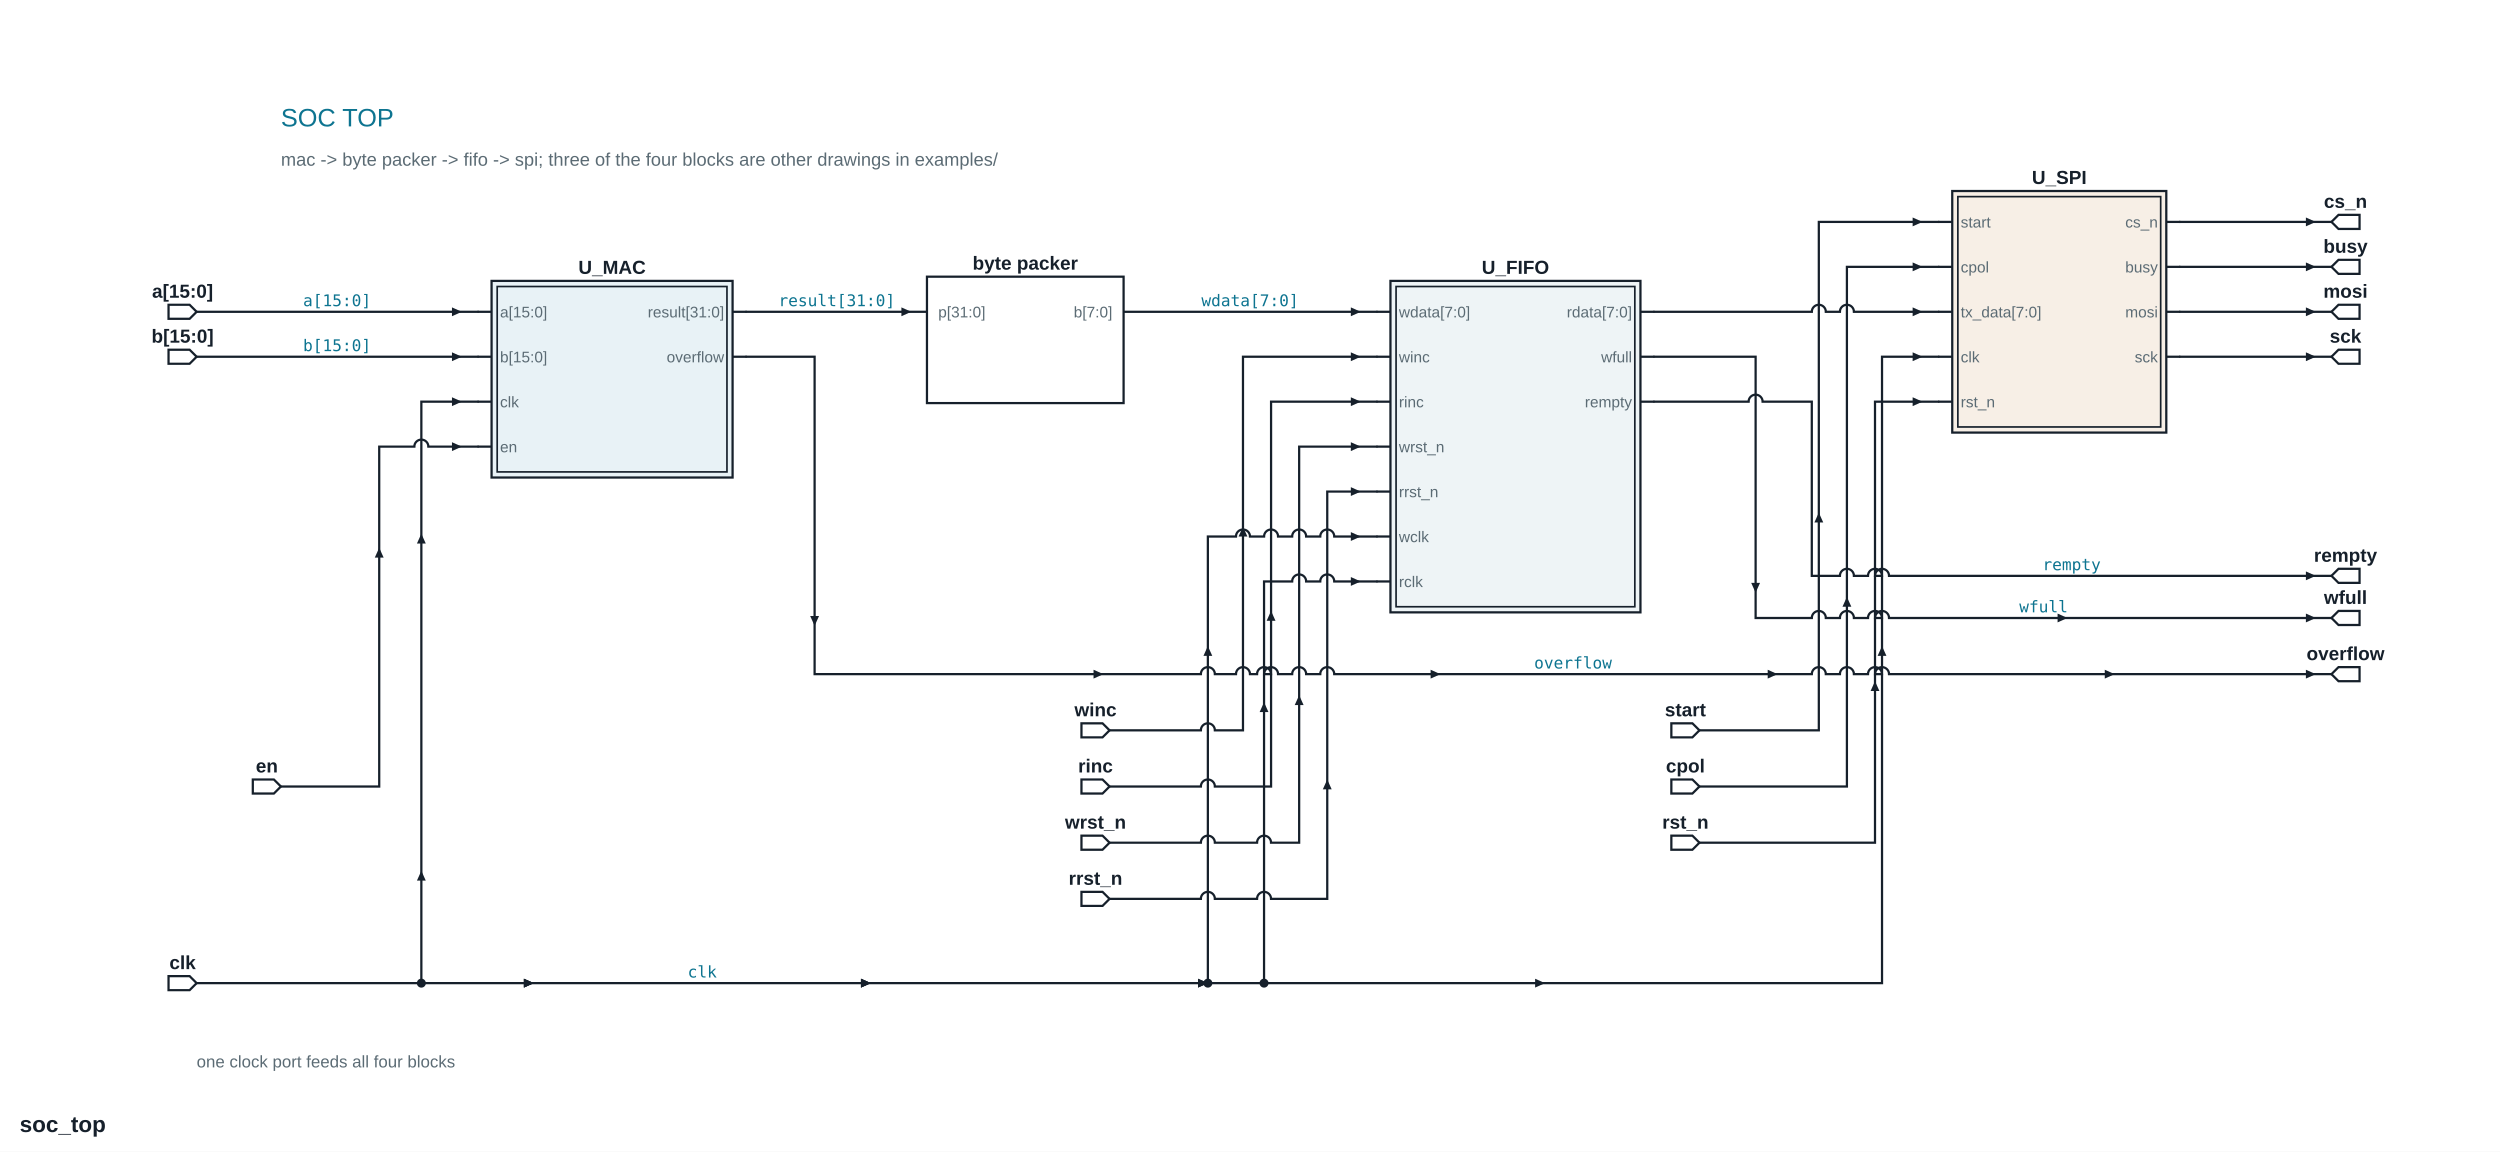
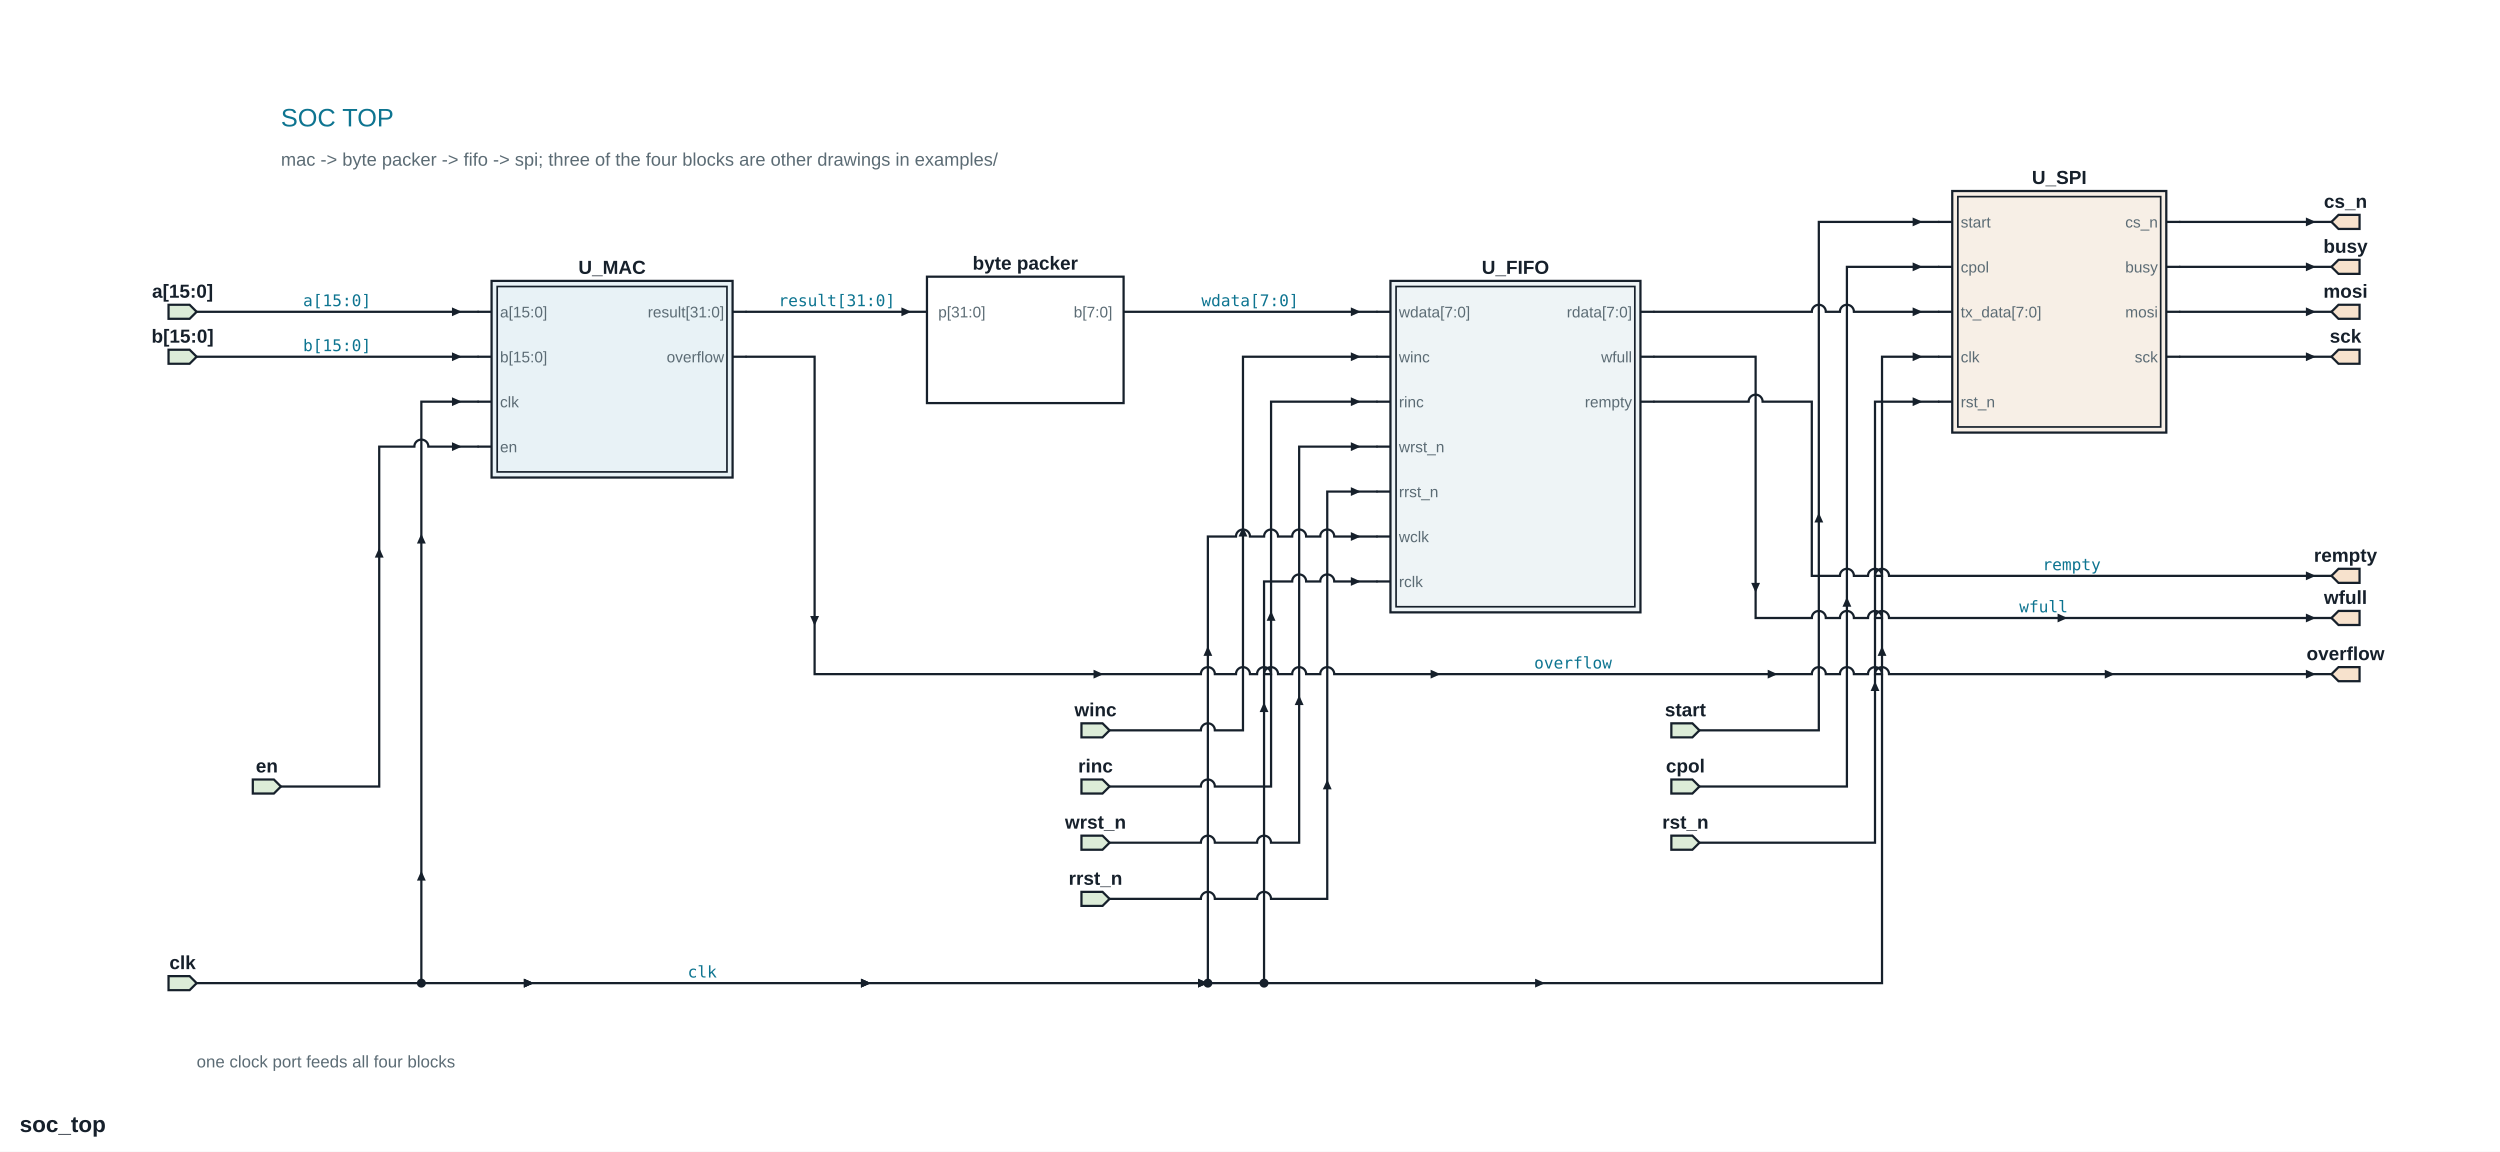
<svg xmlns="http://www.w3.org/2000/svg" width="1780" height="820" viewBox="0 0 1780 820" font-family="'IBM Plex Sans','IBM Plex Sans Text',Arial,Helvetica,sans-serif">
  <rect x="0" y="0" width="1780" height="820" fill="#ffffff" />
  <g class="dl-shapes">
    <text x="200" y="90" text-anchor="start" font-family="'IBM Plex Sans','IBM Plex Sans Text',Arial,Helvetica,sans-serif" font-size="18" fill="#0d7490">SOC TOP</text>
    <text x="200" y="118" text-anchor="start" font-family="'IBM Plex Sans','IBM Plex Sans Text',Arial,Helvetica,sans-serif" font-size="13" fill="#5b6b74">mac -&gt; byte packer -&gt; fifo -&gt; spi;  three of the four blocks are other drawings in examples/</text>
    <text x="140" y="760" text-anchor="start" font-family="'IBM Plex Sans','IBM Plex Sans Text',Arial,Helvetica,sans-serif" font-size="12" fill="#5b6b74">one clock port feeds all four blocks</text>
  </g>
  <g class="dl-nets">
    <path class="dl-net" data-id="n1" d="M200 560 L270 560 L270 318 L295 318 A5 5 0 0 1 305 318 L340 318" fill="none" stroke="#16202b" stroke-width="1.6" stroke-linejoin="miter" stroke-linecap="square" />
    <path class="dl-net" data-id="n2" d="M790 520 L855 520 A5 5 0 0 1 865 520 L885 520 L885 254 L980 254" fill="none" stroke="#16202b" stroke-width="1.6" stroke-linejoin="miter" stroke-linecap="square" />
    <path class="dl-net" data-id="n3" d="M790 560 L855 560 A5 5 0 0 1 865 560 L905 560 L905 286 L980 286" fill="none" stroke="#16202b" stroke-width="1.6" stroke-linejoin="miter" stroke-linecap="square" />
    <path class="dl-net" data-id="n4" d="M790 600 L855 600 A5 5 0 0 1 865 600 L895 600 A5 5 0 0 1 905 600 L925 600 L925 318 L980 318" fill="none" stroke="#16202b" stroke-width="1.6" stroke-linejoin="miter" stroke-linecap="square" />
    <path class="dl-net" data-id="n5" d="M790 640 L855 640 A5 5 0 0 1 865 640 L895 640 A5 5 0 0 1 905 640 L945 640 L945 350 L980 350" fill="none" stroke="#16202b" stroke-width="1.6" stroke-linejoin="miter" stroke-linecap="square" />
    <path class="dl-net" data-id="n6" d="M1210 520 L1295 520 L1295 158 L1380 158" fill="none" stroke="#16202b" stroke-width="1.6" stroke-linejoin="miter" stroke-linecap="square" />
    <path class="dl-net" data-id="n7" d="M1210 560 L1315 560 L1315 190 L1380 190" fill="none" stroke="#16202b" stroke-width="1.6" stroke-linejoin="miter" stroke-linecap="square" />
    <path class="dl-net" data-id="n8" d="M1210 600 L1335 600 L1335 286 L1380 286" fill="none" stroke="#16202b" stroke-width="1.6" stroke-linejoin="miter" stroke-linecap="square" />
    <path class="dl-net" data-id="n9" d="M140 222 L340 222" fill="none" stroke="#16202b" stroke-width="1.6" stroke-linejoin="miter" stroke-linecap="square" />
    <path class="dl-net" data-id="n10" d="M140 254 L340 254" fill="none" stroke="#16202b" stroke-width="1.6" stroke-linejoin="miter" stroke-linecap="square" />
    <path class="dl-net" data-id="n11" d="M531.6 222 L660 222" fill="none" stroke="#16202b" stroke-width="1.6" stroke-linejoin="miter" stroke-linecap="square" />
    <path class="dl-net" data-id="n12" d="M800 222 L980 222" fill="none" stroke="#16202b" stroke-width="1.6" stroke-linejoin="miter" stroke-linecap="square" />
    <path class="dl-net" data-id="n13" d="M1178 222 L1290 222 A5 5 0 0 1 1300 222 L1310 222 A5 5 0 0 1 1320 222 L1380 222" fill="none" stroke="#16202b" stroke-width="1.6" stroke-linejoin="miter" stroke-linecap="square" />
    <path class="dl-net" data-id="n14" d="M1552.4 222 L1660 222" fill="none" stroke="#16202b" stroke-width="1.6" stroke-linejoin="miter" stroke-linecap="square" />
    <path class="dl-net" data-id="n15" d="M1552.4 254 L1660 254" fill="none" stroke="#16202b" stroke-width="1.6" stroke-linejoin="miter" stroke-linecap="square" />
    <path class="dl-net" data-id="n16" d="M1552.4 158 L1660 158" fill="none" stroke="#16202b" stroke-width="1.6" stroke-linejoin="miter" stroke-linecap="square" />
    <path class="dl-net" data-id="n17" d="M1552.4 190 L1660 190" fill="none" stroke="#16202b" stroke-width="1.6" stroke-linejoin="miter" stroke-linecap="square" />
    <path class="dl-net" data-id="n18" d="M531.6 254 L580 254 L580 480 L855 480 A5 5 0 0 1 865 480 L880 480 A5 5 0 0 1 890 480 L895 480 A5 5 0 0 1 905 480 L900 480 A5 5 0 0 1 910 480 L920 480 A5 5 0 0 1 930 480 L940 480 A5 5 0 0 1 950 480 L1290 480 A5 5 0 0 1 1300 480 L1310 480 A5 5 0 0 1 1320 480 L1330 480 A5 5 0 0 1 1340 480 L1335 480 A5 5 0 0 1 1345 480 L1660 480" fill="none" stroke="#16202b" stroke-width="1.6" stroke-linejoin="miter" stroke-linecap="square" />
    <path class="dl-net" data-id="n19" d="M1178 254 L1250 254 L1250 440 L1290 440 A5 5 0 0 1 1300 440 L1310 440 A5 5 0 0 1 1320 440 L1330 440 A5 5 0 0 1 1340 440 L1335 440 A5 5 0 0 1 1345 440 L1660 440" fill="none" stroke="#16202b" stroke-width="1.6" stroke-linejoin="miter" stroke-linecap="square" />
    <path class="dl-net" data-id="n20" d="M1178 286 L1245 286 A5 5 0 0 1 1255 286 L1290 286 L1290 410 L1310 410 A5 5 0 0 1 1320 410 L1330 410 A5 5 0 0 1 1340 410 L1335 410 A5 5 0 0 1 1345 410 L1660 410" fill="none" stroke="#16202b" stroke-width="1.6" stroke-linejoin="miter" stroke-linecap="square" />
    <path class="dl-net" data-id="n21" d="M140 700 L300 700 L300 286 L340 286 M140 700 L860 700 L860 382 L880 382 A5 5 0 0 1 890 382 L900 382 A5 5 0 0 1 910 382 L920 382 A5 5 0 0 1 930 382 L940 382 A5 5 0 0 1 950 382 L980 382 M140 700 L900 700 L900 414 L920 414 A5 5 0 0 1 930 414 L940 414 A5 5 0 0 1 950 414 L980 414 M140 700 L1340 700 L1340 254 L1380 254" fill="none" stroke="#16202b" stroke-width="1.6" stroke-linejoin="miter" stroke-linecap="square" />
    <text x="240" y="218" text-anchor="middle" font-family="'IBM Plex Mono','DejaVu Sans Mono','Courier New',monospace" font-size="11.5" fill="#0d7490">a[15:0]</text>
    <text x="240" y="250" text-anchor="middle" font-family="'IBM Plex Mono','DejaVu Sans Mono','Courier New',monospace" font-size="11.5" fill="#0d7490">b[15:0]</text>
    <text x="595.8" y="218" text-anchor="middle" font-family="'IBM Plex Mono','DejaVu Sans Mono','Courier New',monospace" font-size="11.5" fill="#0d7490">result[31:0]</text>
    <text x="890" y="218" text-anchor="middle" font-family="'IBM Plex Mono','DejaVu Sans Mono','Courier New',monospace" font-size="11.5" fill="#0d7490">wdata[7:0]</text>
    <text x="1120" y="476" text-anchor="middle" font-family="'IBM Plex Mono','DejaVu Sans Mono','Courier New',monospace" font-size="11.5" fill="#0d7490">overflow</text>
    <text x="1455" y="436" text-anchor="middle" font-family="'IBM Plex Mono','DejaVu Sans Mono','Courier New',monospace" font-size="11.5" fill="#0d7490">wfull</text>
    <text x="1475" y="406" text-anchor="middle" font-family="'IBM Plex Mono','DejaVu Sans Mono','Courier New',monospace" font-size="11.5" fill="#0d7490">rempty</text>
    <text x="500" y="696" text-anchor="middle" font-family="'IBM Plex Mono','DejaVu Sans Mono','Courier New',monospace" font-size="11.5" fill="#0d7490">clk</text>
    <polygon points="270,390 273.15,397 266.85,397" fill="#16202b" />
    <polygon points="328.8,318 321.8,321.15 321.8,314.85" fill="#16202b" />
    <polygon points="885,375 888.15,382 881.85,382" fill="#16202b" />
    <polygon points="968.8,254 961.8,257.15 961.8,250.85" fill="#16202b" />
    <polygon points="905,435 908.15,442 901.85,442" fill="#16202b" />
    <polygon points="968.8,286 961.8,289.15 961.8,282.85" fill="#16202b" />
    <polygon points="925,495 928.15,502 921.85,502" fill="#16202b" />
    <polygon points="968.8,318 961.8,321.15 961.8,314.85" fill="#16202b" />
    <polygon points="945,555 948.15,562 941.85,562" fill="#16202b" />
    <polygon points="968.8,350 961.8,353.15 961.8,346.85" fill="#16202b" />
    <polygon points="1295,365 1298.15,372 1291.85,372" fill="#16202b" />
    <polygon points="1368.8,158 1361.8,161.15 1361.8,154.85" fill="#16202b" />
    <polygon points="1315,425 1318.15,432 1311.85,432" fill="#16202b" />
    <polygon points="1368.8,190 1361.8,193.15 1361.8,186.85" fill="#16202b" />
    <polygon points="1335,485 1338.15,492 1331.85,492" fill="#16202b" />
    <polygon points="1368.8,286 1361.8,289.15 1361.8,282.85" fill="#16202b" />
    <polygon points="328.8,222 321.8,225.15 321.8,218.85" fill="#16202b" />
    <polygon points="328.8,254 321.8,257.15 321.8,250.85" fill="#16202b" />
    <polygon points="648.8,222 641.8,225.15 641.8,218.85" fill="#16202b" />
    <polygon points="968.8,222 961.8,225.15 961.8,218.85" fill="#16202b" />
    <polygon points="1368.8,222 1361.8,225.15 1361.8,218.85" fill="#16202b" />
    <polygon points="1648.8,222 1641.8,225.15 1641.8,218.85" fill="#16202b" />
    <polygon points="1648.8,254 1641.8,257.15 1641.8,250.85" fill="#16202b" />
    <polygon points="1648.8,158 1641.8,161.15 1641.8,154.85" fill="#16202b" />
    <polygon points="1648.8,190 1641.8,193.15 1641.8,186.85" fill="#16202b" />
    <polygon points="580,445.6 576.85,438.6 583.15,438.6" fill="#16202b" />
    <polygon points="785.6,480 778.6,483.15 778.6,476.85" fill="#16202b" />
    <polygon points="1025.6,480 1018.6,483.15 1018.6,476.85" fill="#16202b" />
    <polygon points="1265.6,480 1258.6,483.15 1258.6,476.85" fill="#16202b" />
    <polygon points="1505.6,480 1498.6,483.15 1498.6,476.85" fill="#16202b" />
    <polygon points="1648.8,480 1641.8,483.15 1641.8,476.85" fill="#16202b" />
    <polygon points="1250,422 1246.85,415 1253.15,415" fill="#16202b" />
    <polygon points="1472,440 1465,443.15 1465,436.85" fill="#16202b" />
    <polygon points="1648.8,440 1641.8,443.15 1641.8,436.85" fill="#16202b" />
    <polygon points="1648.8,410 1641.8,413.15 1641.8,406.85" fill="#16202b" />
    <polygon points="300,620 303.15,627 296.85,627" fill="#16202b" />
    <polygon points="300,380 303.15,387 296.85,387" fill="#16202b" />
    <polygon points="328.8,286 321.8,289.15 321.8,282.85" fill="#16202b" />
    <polygon points="380,700 373,703.15 373,696.85" fill="#16202b" />
    <polygon points="620,700 613,703.15 613,696.85" fill="#16202b" />
    <polygon points="860,460 863.15,467 856.85,467" fill="#16202b" />
    <polygon points="968.8,382 961.8,385.15 961.8,378.85" fill="#16202b" />
    <polygon points="380,700 373,703.15 373,696.85" fill="#16202b" />
    <polygon points="620,700 613,703.15 613,696.85" fill="#16202b" />
    <polygon points="860,700 853,703.15 853,696.85" fill="#16202b" />
    <polygon points="900,500 903.15,507 896.85,507" fill="#16202b" />
    <polygon points="968.8,414 961.8,417.15 961.8,410.85" fill="#16202b" />
    <polygon points="380,700 373,703.15 373,696.85" fill="#16202b" />
    <polygon points="620,700 613,703.15 613,696.85" fill="#16202b" />
    <polygon points="860,700 853,703.15 853,696.85" fill="#16202b" />
    <polygon points="1100,700 1093,703.15 1093,696.85" fill="#16202b" />
    <polygon points="1340,460 1343.15,467 1336.85,467" fill="#16202b" />
    <polygon points="1368.8,254 1361.8,257.15 1361.8,250.85" fill="#16202b" />
    <circle cx="300" cy="700" r="3.2" fill="#16202b" />
    <circle cx="860" cy="700" r="3.2" fill="#16202b" />
    <circle cx="900" cy="700" r="3.2" fill="#16202b" />
  </g>
  <g class="dl-cells">
    <g class="dl-cell" data-id="u_mac" data-type="sheet" transform="matrix(1,0,0,1,340,200)">
      <rect x="10" y="0" width="171.6" height="140" fill="#e8f2f6" stroke="#16202b" stroke-width="1.6" />
      <rect x="14" y="4" width="163.6" height="132" fill="none" stroke="#16202b" stroke-width="1.2" />
      <line x1="0" y1="22" x2="10" y2="22" stroke="#16202b" stroke-width="1.6" />
      <line x1="0" y1="54" x2="10" y2="54" stroke="#16202b" stroke-width="1.6" />
      <line x1="0" y1="86" x2="10" y2="86" stroke="#16202b" stroke-width="1.6" />
      <line x1="0" y1="118" x2="10" y2="118" stroke="#16202b" stroke-width="1.6" />
      <line x1="191.6" y1="22" x2="181.6" y2="22" stroke="#16202b" stroke-width="1.6" />
      <line x1="191.6" y1="54" x2="181.6" y2="54" stroke="#16202b" stroke-width="1.6" />
    </g>
    <text x="356" y="226" text-anchor="start" font-family="'IBM Plex Sans','IBM Plex Sans Text',Arial,Helvetica,sans-serif" font-size="11" fill="#5b6b74">a[15:0]</text>
    <text x="356" y="258" text-anchor="start" font-family="'IBM Plex Sans','IBM Plex Sans Text',Arial,Helvetica,sans-serif" font-size="11" fill="#5b6b74">b[15:0]</text>
    <text x="356" y="290" text-anchor="start" font-family="'IBM Plex Sans','IBM Plex Sans Text',Arial,Helvetica,sans-serif" font-size="11" fill="#5b6b74">clk</text>
    <text x="356" y="322" text-anchor="start" font-family="'IBM Plex Sans','IBM Plex Sans Text',Arial,Helvetica,sans-serif" font-size="11" fill="#5b6b74">en</text>
    <text x="515.6" y="226" text-anchor="end" font-family="'IBM Plex Sans','IBM Plex Sans Text',Arial,Helvetica,sans-serif" font-size="11" fill="#5b6b74">result[31:0]</text>
    <text x="515.6" y="258" text-anchor="end" font-family="'IBM Plex Sans','IBM Plex Sans Text',Arial,Helvetica,sans-serif" font-size="11" fill="#5b6b74">overflow</text>
    <text x="435.8" y="195" text-anchor="middle" font-family="'IBM Plex Sans','IBM Plex Sans Text',Arial,Helvetica,sans-serif" font-size="13.5" font-weight="600" fill="#16202b">U_MAC</text>
    <g class="dl-cell" data-id="u_fifo" data-type="sheet" transform="matrix(1,0,0,1,980,200)">
      <rect x="10" y="0" width="178" height="236" fill="#eef4f6" stroke="#16202b" stroke-width="1.6" />
      <rect x="14" y="4" width="170" height="228" fill="none" stroke="#16202b" stroke-width="1.2" />
      <line x1="0" y1="22" x2="10" y2="22" stroke="#16202b" stroke-width="1.6" />
      <line x1="0" y1="54" x2="10" y2="54" stroke="#16202b" stroke-width="1.6" />
      <line x1="0" y1="86" x2="10" y2="86" stroke="#16202b" stroke-width="1.6" />
      <line x1="0" y1="118" x2="10" y2="118" stroke="#16202b" stroke-width="1.6" />
      <line x1="0" y1="150" x2="10" y2="150" stroke="#16202b" stroke-width="1.6" />
      <line x1="0" y1="182" x2="10" y2="182" stroke="#16202b" stroke-width="1.6" />
      <line x1="0" y1="214" x2="10" y2="214" stroke="#16202b" stroke-width="1.6" />
      <line x1="198" y1="22" x2="188" y2="22" stroke="#16202b" stroke-width="1.6" />
      <line x1="198" y1="54" x2="188" y2="54" stroke="#16202b" stroke-width="1.6" />
      <line x1="198" y1="86" x2="188" y2="86" stroke="#16202b" stroke-width="1.6" />
    </g>
    <text x="996" y="226" text-anchor="start" font-family="'IBM Plex Sans','IBM Plex Sans Text',Arial,Helvetica,sans-serif" font-size="11" fill="#5b6b74">wdata[7:0]</text>
    <text x="996" y="258" text-anchor="start" font-family="'IBM Plex Sans','IBM Plex Sans Text',Arial,Helvetica,sans-serif" font-size="11" fill="#5b6b74">winc</text>
    <text x="996" y="290" text-anchor="start" font-family="'IBM Plex Sans','IBM Plex Sans Text',Arial,Helvetica,sans-serif" font-size="11" fill="#5b6b74">rinc</text>
    <text x="996" y="322" text-anchor="start" font-family="'IBM Plex Sans','IBM Plex Sans Text',Arial,Helvetica,sans-serif" font-size="11" fill="#5b6b74">wrst_n</text>
    <text x="996" y="354" text-anchor="start" font-family="'IBM Plex Sans','IBM Plex Sans Text',Arial,Helvetica,sans-serif" font-size="11" fill="#5b6b74">rrst_n</text>
    <text x="996" y="386" text-anchor="start" font-family="'IBM Plex Sans','IBM Plex Sans Text',Arial,Helvetica,sans-serif" font-size="11" fill="#5b6b74">wclk</text>
    <text x="996" y="418" text-anchor="start" font-family="'IBM Plex Sans','IBM Plex Sans Text',Arial,Helvetica,sans-serif" font-size="11" fill="#5b6b74">rclk</text>
    <text x="1162" y="226" text-anchor="end" font-family="'IBM Plex Sans','IBM Plex Sans Text',Arial,Helvetica,sans-serif" font-size="11" fill="#5b6b74">rdata[7:0]</text>
    <text x="1162" y="258" text-anchor="end" font-family="'IBM Plex Sans','IBM Plex Sans Text',Arial,Helvetica,sans-serif" font-size="11" fill="#5b6b74">wfull</text>
    <text x="1162" y="290" text-anchor="end" font-family="'IBM Plex Sans','IBM Plex Sans Text',Arial,Helvetica,sans-serif" font-size="11" fill="#5b6b74">rempty</text>
    <text x="1079" y="195" text-anchor="middle" font-family="'IBM Plex Sans','IBM Plex Sans Text',Arial,Helvetica,sans-serif" font-size="13.5" font-weight="600" fill="#16202b">U_FIFO</text>
    <g class="dl-cell" data-id="u_spi" data-type="sheet" transform="matrix(1,0,0,1,1380,136)">
      <rect x="10" y="0" width="152.4" height="172" fill="#f7efe6" stroke="#16202b" stroke-width="1.6" />
      <rect x="14" y="4" width="144.4" height="164" fill="none" stroke="#16202b" stroke-width="1.2" />
      <line x1="0" y1="22" x2="10" y2="22" stroke="#16202b" stroke-width="1.6" />
      <line x1="0" y1="54" x2="10" y2="54" stroke="#16202b" stroke-width="1.6" />
      <line x1="0" y1="86" x2="10" y2="86" stroke="#16202b" stroke-width="1.6" />
      <line x1="0" y1="118" x2="10" y2="118" stroke="#16202b" stroke-width="1.6" />
      <line x1="0" y1="150" x2="10" y2="150" stroke="#16202b" stroke-width="1.6" />
      <line x1="172.4" y1="22" x2="162.4" y2="22" stroke="#16202b" stroke-width="1.6" />
      <line x1="172.4" y1="54" x2="162.4" y2="54" stroke="#16202b" stroke-width="1.6" />
      <line x1="172.4" y1="86" x2="162.4" y2="86" stroke="#16202b" stroke-width="1.6" />
      <line x1="172.4" y1="118" x2="162.4" y2="118" stroke="#16202b" stroke-width="1.6" />
    </g>
    <text x="1396" y="162" text-anchor="start" font-family="'IBM Plex Sans','IBM Plex Sans Text',Arial,Helvetica,sans-serif" font-size="11" fill="#5b6b74">start</text>
    <text x="1396" y="194" text-anchor="start" font-family="'IBM Plex Sans','IBM Plex Sans Text',Arial,Helvetica,sans-serif" font-size="11" fill="#5b6b74">cpol</text>
    <text x="1396" y="226" text-anchor="start" font-family="'IBM Plex Sans','IBM Plex Sans Text',Arial,Helvetica,sans-serif" font-size="11" fill="#5b6b74">tx_data[7:0]</text>
    <text x="1396" y="258" text-anchor="start" font-family="'IBM Plex Sans','IBM Plex Sans Text',Arial,Helvetica,sans-serif" font-size="11" fill="#5b6b74">clk</text>
    <text x="1396" y="290" text-anchor="start" font-family="'IBM Plex Sans','IBM Plex Sans Text',Arial,Helvetica,sans-serif" font-size="11" fill="#5b6b74">rst_n</text>
    <text x="1536.4" y="162" text-anchor="end" font-family="'IBM Plex Sans','IBM Plex Sans Text',Arial,Helvetica,sans-serif" font-size="11" fill="#5b6b74">cs_n</text>
    <text x="1536.4" y="194" text-anchor="end" font-family="'IBM Plex Sans','IBM Plex Sans Text',Arial,Helvetica,sans-serif" font-size="11" fill="#5b6b74">busy</text>
    <text x="1536.4" y="226" text-anchor="end" font-family="'IBM Plex Sans','IBM Plex Sans Text',Arial,Helvetica,sans-serif" font-size="11" fill="#5b6b74">mosi</text>
    <text x="1536.4" y="258" text-anchor="end" font-family="'IBM Plex Sans','IBM Plex Sans Text',Arial,Helvetica,sans-serif" font-size="11" fill="#5b6b74">sck</text>
    <text x="1466.2" y="131" text-anchor="middle" font-family="'IBM Plex Sans','IBM Plex Sans Text',Arial,Helvetica,sans-serif" font-size="13.5" font-weight="600" fill="#16202b">U_SPI</text>
    <g class="dl-cell" data-id="pack" data-type="block" transform="matrix(1,0,0,1,660,197)">
      <rect x="0" y="0" width="140" height="90" fill="#ffffff" stroke="#16202b" stroke-width="1.6" />
    </g>
    <text x="668" y="226" text-anchor="start" font-family="'IBM Plex Sans','IBM Plex Sans Text',Arial,Helvetica,sans-serif" font-size="11" fill="#5b6b74">p[31:0]</text>
    <text x="792" y="226" text-anchor="end" font-family="'IBM Plex Sans','IBM Plex Sans Text',Arial,Helvetica,sans-serif" font-size="11" fill="#5b6b74">b[7:0]</text>
    <text x="730" y="192" text-anchor="middle" font-family="'IBM Plex Sans','IBM Plex Sans Text',Arial,Helvetica,sans-serif" font-size="13.5" font-weight="600" fill="#16202b">byte packer</text>
    <g class="dl-cell" data-id="p_a" data-type="port_in" transform="matrix(1,0,0,1,120,217)">
-       <path d="M0 0 H15 L20 5 L15 10 H0 Z" fill="#ffffff" stroke="#16202b" stroke-width="1.6" />
+       <path d="M0 0 H15 L20 5 L15 10 H0 Z" fill="#dcecd8" stroke="#16202b" stroke-width="1.6" />
    </g>
    <text x="130" y="212" text-anchor="middle" font-family="'IBM Plex Sans','IBM Plex Sans Text',Arial,Helvetica,sans-serif" font-size="13.5" font-weight="600" fill="#16202b">a[15:0]</text>
    <g class="dl-cell" data-id="p_b" data-type="port_in" transform="matrix(1,0,0,1,120,249)">
-       <path d="M0 0 H15 L20 5 L15 10 H0 Z" fill="#ffffff" stroke="#16202b" stroke-width="1.6" />
+       <path d="M0 0 H15 L20 5 L15 10 H0 Z" fill="#dcecd8" stroke="#16202b" stroke-width="1.6" />
    </g>
    <text x="130" y="244" text-anchor="middle" font-family="'IBM Plex Sans','IBM Plex Sans Text',Arial,Helvetica,sans-serif" font-size="13.5" font-weight="600" fill="#16202b">b[15:0]</text>
    <g class="dl-cell" data-id="p_mosi" data-type="port_out" transform="matrix(1,0,0,1,1660,217)">
-       <path d="M20 0 H5 L0 5 L5 10 H20 Z" fill="#ffffff" stroke="#16202b" stroke-width="1.6" />
+       <path d="M20 0 H5 L0 5 L5 10 H20 Z" fill="#f7e2cd" stroke="#16202b" stroke-width="1.6" />
    </g>
    <text x="1670" y="212" text-anchor="middle" font-family="'IBM Plex Sans','IBM Plex Sans Text',Arial,Helvetica,sans-serif" font-size="13.5" font-weight="600" fill="#16202b">mosi</text>
    <g class="dl-cell" data-id="p_sck" data-type="port_out" transform="matrix(1,0,0,1,1660,249)">
-       <path d="M20 0 H5 L0 5 L5 10 H20 Z" fill="#ffffff" stroke="#16202b" stroke-width="1.6" />
+       <path d="M20 0 H5 L0 5 L5 10 H20 Z" fill="#f7e2cd" stroke="#16202b" stroke-width="1.6" />
    </g>
    <text x="1670" y="244" text-anchor="middle" font-family="'IBM Plex Sans','IBM Plex Sans Text',Arial,Helvetica,sans-serif" font-size="13.5" font-weight="600" fill="#16202b">sck</text>
    <g class="dl-cell" data-id="p_csn" data-type="port_out" transform="matrix(1,0,0,1,1660,153)">
-       <path d="M20 0 H5 L0 5 L5 10 H20 Z" fill="#ffffff" stroke="#16202b" stroke-width="1.6" />
+       <path d="M20 0 H5 L0 5 L5 10 H20 Z" fill="#f7e2cd" stroke="#16202b" stroke-width="1.6" />
    </g>
    <text x="1670" y="148" text-anchor="middle" font-family="'IBM Plex Sans','IBM Plex Sans Text',Arial,Helvetica,sans-serif" font-size="13.5" font-weight="600" fill="#16202b">cs_n</text>
    <g class="dl-cell" data-id="p_busy" data-type="port_out" transform="matrix(1,0,0,1,1660,185)">
-       <path d="M20 0 H5 L0 5 L5 10 H20 Z" fill="#ffffff" stroke="#16202b" stroke-width="1.6" />
+       <path d="M20 0 H5 L0 5 L5 10 H20 Z" fill="#f7e2cd" stroke="#16202b" stroke-width="1.6" />
    </g>
    <text x="1670" y="180" text-anchor="middle" font-family="'IBM Plex Sans','IBM Plex Sans Text',Arial,Helvetica,sans-serif" font-size="13.5" font-weight="600" fill="#16202b">busy</text>
    <g class="dl-cell" data-id="p_ovf" data-type="port_out" transform="matrix(1,0,0,1,1660,475)">
-       <path d="M20 0 H5 L0 5 L5 10 H20 Z" fill="#ffffff" stroke="#16202b" stroke-width="1.6" />
+       <path d="M20 0 H5 L0 5 L5 10 H20 Z" fill="#f7e2cd" stroke="#16202b" stroke-width="1.6" />
    </g>
    <text x="1670" y="470" text-anchor="middle" font-family="'IBM Plex Sans','IBM Plex Sans Text',Arial,Helvetica,sans-serif" font-size="13.5" font-weight="600" fill="#16202b">overflow</text>
    <g class="dl-cell" data-id="p_wfull" data-type="port_out" transform="matrix(1,0,0,1,1660,435)">
-       <path d="M20 0 H5 L0 5 L5 10 H20 Z" fill="#ffffff" stroke="#16202b" stroke-width="1.6" />
+       <path d="M20 0 H5 L0 5 L5 10 H20 Z" fill="#f7e2cd" stroke="#16202b" stroke-width="1.6" />
    </g>
    <text x="1670" y="430" text-anchor="middle" font-family="'IBM Plex Sans','IBM Plex Sans Text',Arial,Helvetica,sans-serif" font-size="13.5" font-weight="600" fill="#16202b">wfull</text>
    <g class="dl-cell" data-id="p_rempty" data-type="port_out" transform="matrix(1,0,0,1,1660,405)">
-       <path d="M20 0 H5 L0 5 L5 10 H20 Z" fill="#ffffff" stroke="#16202b" stroke-width="1.6" />
+       <path d="M20 0 H5 L0 5 L5 10 H20 Z" fill="#f7e2cd" stroke="#16202b" stroke-width="1.6" />
    </g>
    <text x="1670" y="400" text-anchor="middle" font-family="'IBM Plex Sans','IBM Plex Sans Text',Arial,Helvetica,sans-serif" font-size="13.5" font-weight="600" fill="#16202b">rempty</text>
    <g class="dl-cell" data-id="p_clken" data-type="port_in" transform="matrix(1,0,0,1,180,555)">
-       <path d="M0 0 H15 L20 5 L15 10 H0 Z" fill="#ffffff" stroke="#16202b" stroke-width="1.6" />
+       <path d="M0 0 H15 L20 5 L15 10 H0 Z" fill="#dcecd8" stroke="#16202b" stroke-width="1.6" />
    </g>
    <text x="190" y="550" text-anchor="middle" font-family="'IBM Plex Sans','IBM Plex Sans Text',Arial,Helvetica,sans-serif" font-size="13.5" font-weight="600" fill="#16202b">en</text>
    <g class="dl-cell" data-id="p_winc" data-type="port_in" transform="matrix(1,0,0,1,770,515)">
-       <path d="M0 0 H15 L20 5 L15 10 H0 Z" fill="#ffffff" stroke="#16202b" stroke-width="1.6" />
+       <path d="M0 0 H15 L20 5 L15 10 H0 Z" fill="#dcecd8" stroke="#16202b" stroke-width="1.6" />
    </g>
    <text x="780" y="510" text-anchor="middle" font-family="'IBM Plex Sans','IBM Plex Sans Text',Arial,Helvetica,sans-serif" font-size="13.5" font-weight="600" fill="#16202b">winc</text>
    <g class="dl-cell" data-id="p_rinc" data-type="port_in" transform="matrix(1,0,0,1,770,555)">
-       <path d="M0 0 H15 L20 5 L15 10 H0 Z" fill="#ffffff" stroke="#16202b" stroke-width="1.6" />
+       <path d="M0 0 H15 L20 5 L15 10 H0 Z" fill="#dcecd8" stroke="#16202b" stroke-width="1.6" />
    </g>
    <text x="780" y="550" text-anchor="middle" font-family="'IBM Plex Sans','IBM Plex Sans Text',Arial,Helvetica,sans-serif" font-size="13.5" font-weight="600" fill="#16202b">rinc</text>
    <g class="dl-cell" data-id="p_wrstn" data-type="port_in" transform="matrix(1,0,0,1,770,595)">
-       <path d="M0 0 H15 L20 5 L15 10 H0 Z" fill="#ffffff" stroke="#16202b" stroke-width="1.6" />
+       <path d="M0 0 H15 L20 5 L15 10 H0 Z" fill="#dcecd8" stroke="#16202b" stroke-width="1.6" />
    </g>
    <text x="780" y="590" text-anchor="middle" font-family="'IBM Plex Sans','IBM Plex Sans Text',Arial,Helvetica,sans-serif" font-size="13.5" font-weight="600" fill="#16202b">wrst_n</text>
    <g class="dl-cell" data-id="p_rrstn" data-type="port_in" transform="matrix(1,0,0,1,770,635)">
-       <path d="M0 0 H15 L20 5 L15 10 H0 Z" fill="#ffffff" stroke="#16202b" stroke-width="1.6" />
+       <path d="M0 0 H15 L20 5 L15 10 H0 Z" fill="#dcecd8" stroke="#16202b" stroke-width="1.6" />
    </g>
    <text x="780" y="630" text-anchor="middle" font-family="'IBM Plex Sans','IBM Plex Sans Text',Arial,Helvetica,sans-serif" font-size="13.5" font-weight="600" fill="#16202b">rrst_n</text>
    <g class="dl-cell" data-id="p_start" data-type="port_in" transform="matrix(1,0,0,1,1190,515)">
-       <path d="M0 0 H15 L20 5 L15 10 H0 Z" fill="#ffffff" stroke="#16202b" stroke-width="1.6" />
+       <path d="M0 0 H15 L20 5 L15 10 H0 Z" fill="#dcecd8" stroke="#16202b" stroke-width="1.6" />
    </g>
    <text x="1200" y="510" text-anchor="middle" font-family="'IBM Plex Sans','IBM Plex Sans Text',Arial,Helvetica,sans-serif" font-size="13.5" font-weight="600" fill="#16202b">start</text>
    <g class="dl-cell" data-id="p_cpol" data-type="port_in" transform="matrix(1,0,0,1,1190,555)">
-       <path d="M0 0 H15 L20 5 L15 10 H0 Z" fill="#ffffff" stroke="#16202b" stroke-width="1.6" />
+       <path d="M0 0 H15 L20 5 L15 10 H0 Z" fill="#dcecd8" stroke="#16202b" stroke-width="1.6" />
    </g>
    <text x="1200" y="550" text-anchor="middle" font-family="'IBM Plex Sans','IBM Plex Sans Text',Arial,Helvetica,sans-serif" font-size="13.5" font-weight="600" fill="#16202b">cpol</text>
    <g class="dl-cell" data-id="p_spirst" data-type="port_in" transform="matrix(1,0,0,1,1190,595)">
-       <path d="M0 0 H15 L20 5 L15 10 H0 Z" fill="#ffffff" stroke="#16202b" stroke-width="1.6" />
+       <path d="M0 0 H15 L20 5 L15 10 H0 Z" fill="#dcecd8" stroke="#16202b" stroke-width="1.6" />
    </g>
    <text x="1200" y="590" text-anchor="middle" font-family="'IBM Plex Sans','IBM Plex Sans Text',Arial,Helvetica,sans-serif" font-size="13.5" font-weight="600" fill="#16202b">rst_n</text>
    <g class="dl-cell" data-id="p_clk" data-type="port_in" transform="matrix(1,0,0,1,120,695)">
-       <path d="M0 0 H15 L20 5 L15 10 H0 Z" fill="#ffffff" stroke="#16202b" stroke-width="1.6" />
+       <path d="M0 0 H15 L20 5 L15 10 H0 Z" fill="#dcecd8" stroke="#16202b" stroke-width="1.6" />
    </g>
    <text x="130" y="690" text-anchor="middle" font-family="'IBM Plex Sans','IBM Plex Sans Text',Arial,Helvetica,sans-serif" font-size="13.5" font-weight="600" fill="#16202b">clk</text>
  </g>
  <text x="14" y="806" font-family="'IBM Plex Sans','IBM Plex Sans Text',Arial,Helvetica,sans-serif" font-size="16" font-weight="600" fill="#16202b">soc_top</text>
</svg>
